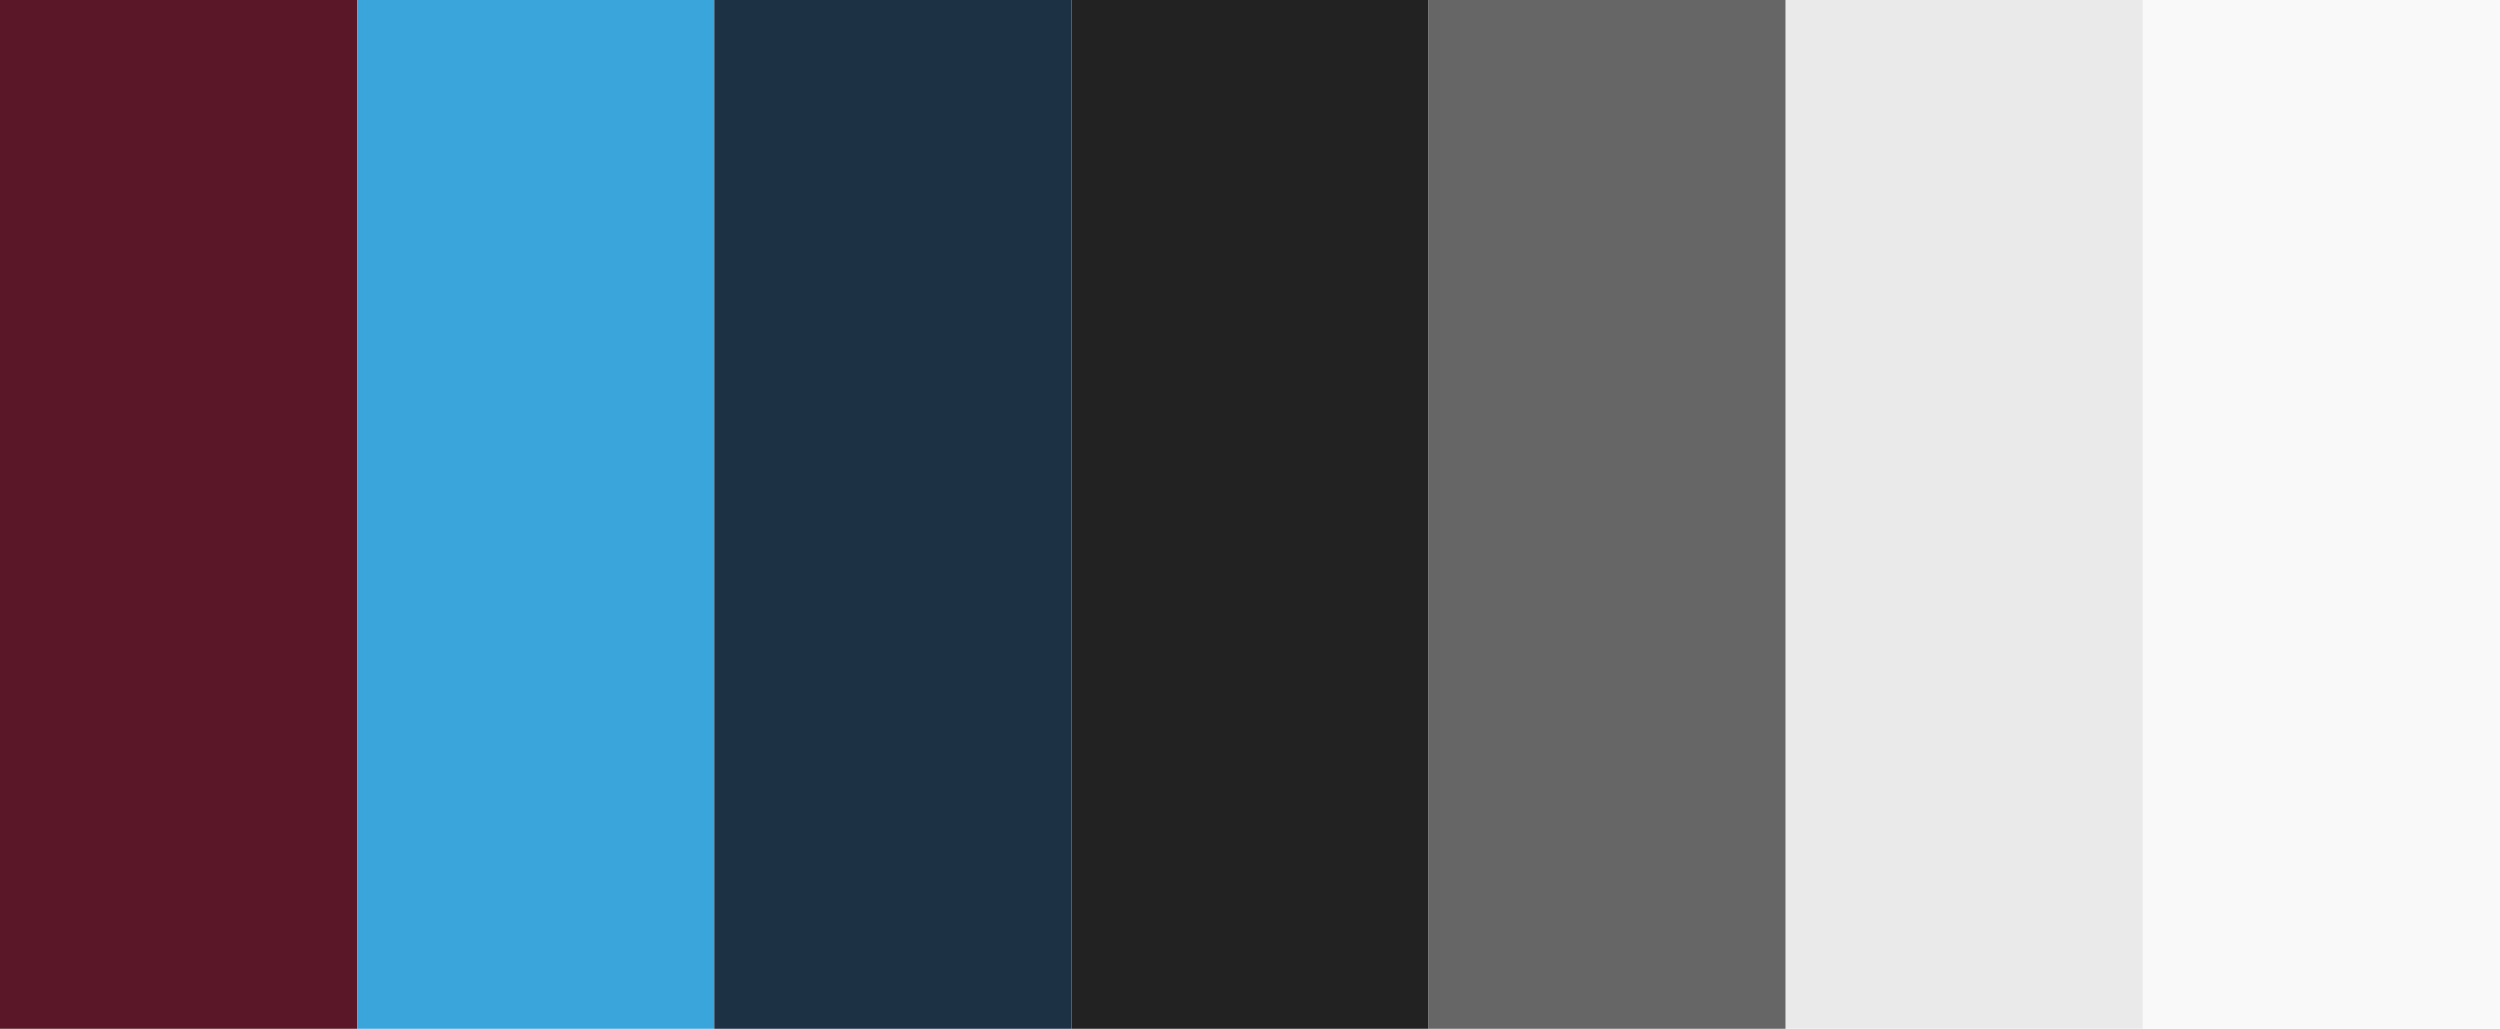
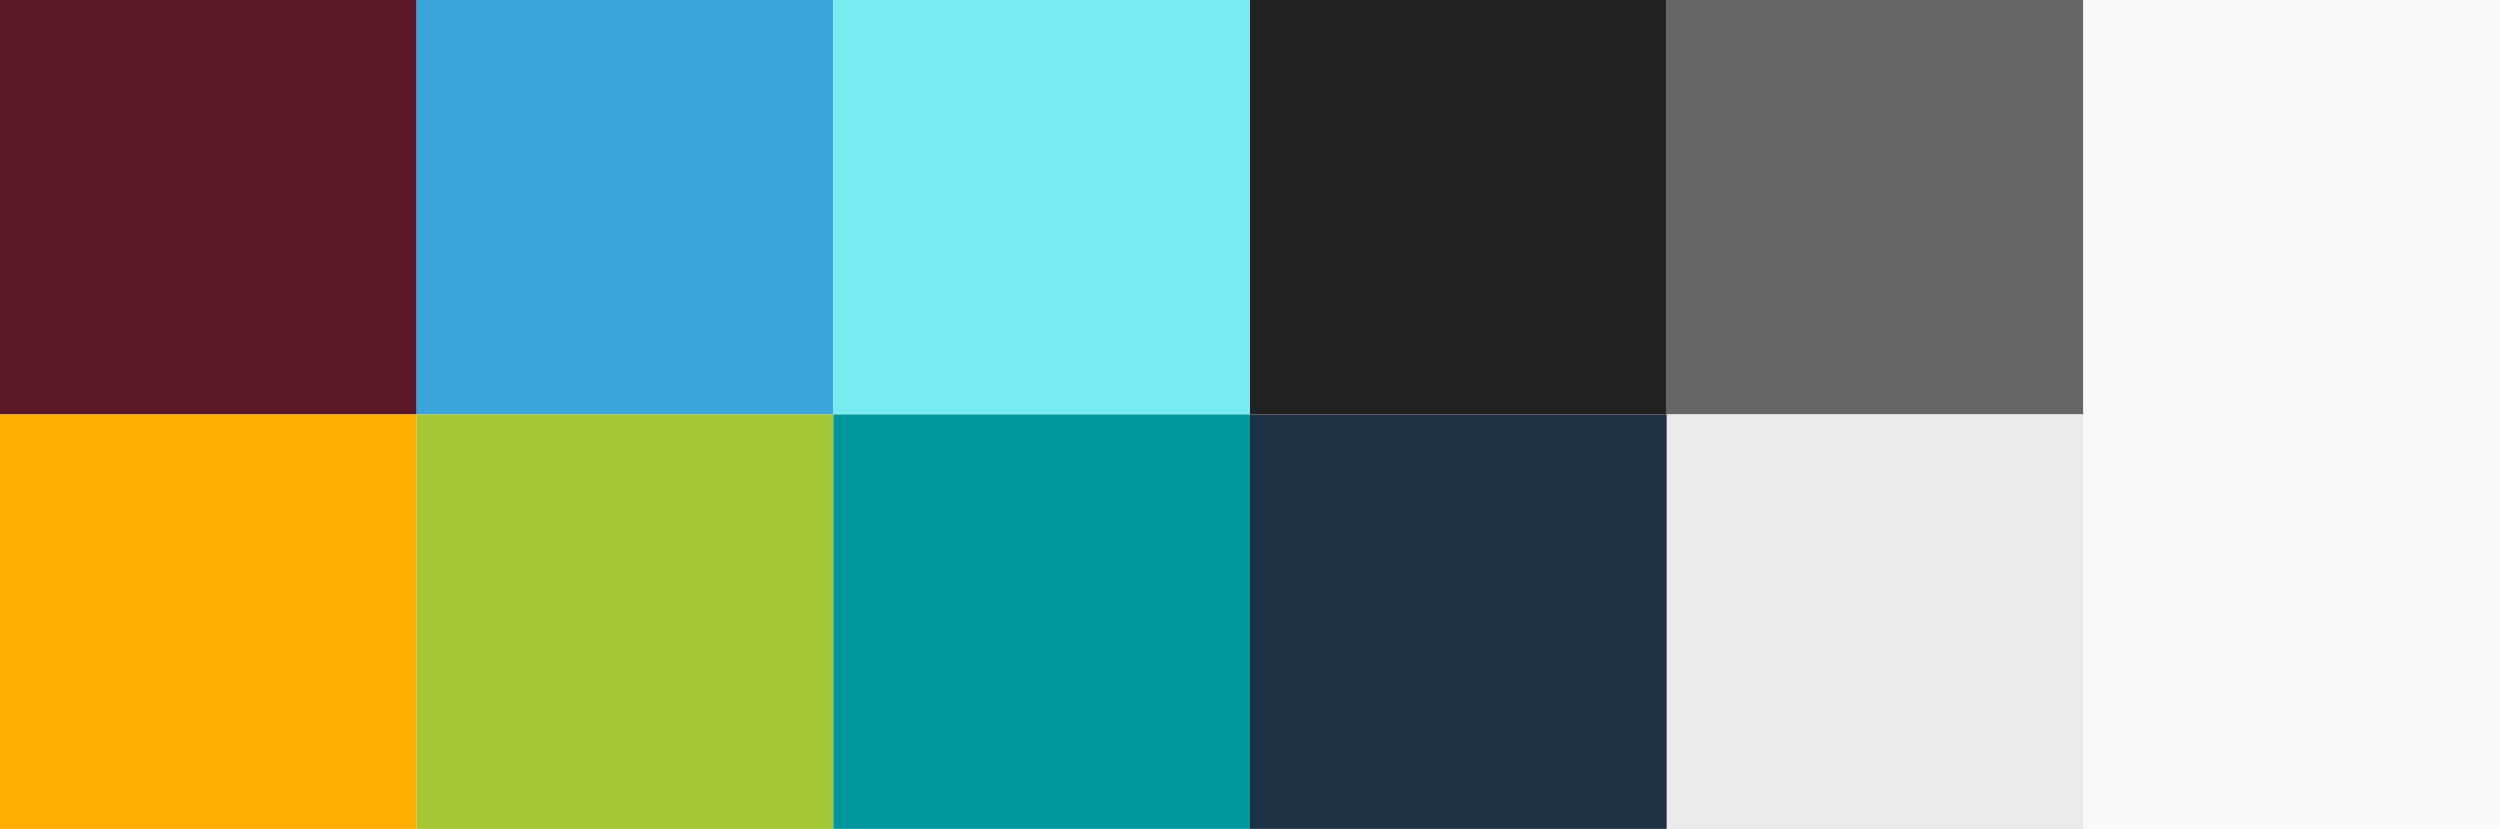
- <svg xmlns="http://www.w3.org/2000/svg" width="250.699mm" height="103.166mm" viewBox="0 0 250.699 103.166" version="1.1" id="svg8">
+ <svg xmlns="http://www.w3.org/2000/svg" width="599.753mm" height="198.849mm" viewBox="0 0 599.753 198.848" version="1.1" id="svg8">
  <defs id="defs2" />
-   <g id="layer1" transform="translate(102.3642,-39.35218)">
-     <rect style="fill:#222222;fill-opacity:1;fill-rule:nonzero;stroke:none;stroke-width:10.583;stroke-miterlimit:10;stroke-dasharray:none;stroke-dashoffset:0;stroke-opacity:1" id="rect815" width="35.814" height="103.166" x="5.078" y="39.352" />
-     <rect style="fill:#666666;fill-opacity:1;fill-rule:nonzero;stroke:none;stroke-width:10.583;stroke-miterlimit:10;stroke-dasharray:none;stroke-dashoffset:0;stroke-opacity:1" id="rect815-0" width="35.814" height="103.166" x="40.892" y="39.352" />
-     <rect style="fill:#eaeaea;fill-opacity:1;fill-rule:nonzero;stroke:none;stroke-width:10.583;stroke-miterlimit:10;stroke-dasharray:none;stroke-dashoffset:0;stroke-opacity:1" id="rect815-0-9" width="35.814" height="103.166" x="76.706" y="39.352" />
-     <rect style="fill:#f9f9f9;fill-opacity:1;fill-rule:nonzero;stroke:none;stroke-width:10.583;stroke-miterlimit:10;stroke-dasharray:none;stroke-dashoffset:0;stroke-opacity:1" id="rect815-0-9-5" width="35.814" height="103.166" x="112.52" y="39.352" />
-     <rect style="fill:#591728;fill-opacity:1;fill-rule:nonzero;stroke:none;stroke-width:10.583;stroke-miterlimit:10;stroke-dasharray:none;stroke-dashoffset:0;stroke-opacity:1" id="rect815-0-9-5-9" width="35.814" height="103.166" x="-102.364" y="39.352" />
-     <rect style="fill:#39a5db;fill-opacity:1;fill-rule:nonzero;stroke:none;stroke-width:10.583;stroke-miterlimit:10;stroke-dasharray:none;stroke-dashoffset:0;stroke-opacity:1" id="rect815-0-9-5-9-8" width="35.814" height="103.166" x="-66.55" y="39.352" />
-     <rect style="fill:#1c3144;fill-opacity:1;fill-rule:nonzero;stroke:none;stroke-width:10.583;stroke-miterlimit:10;stroke-dasharray:none;stroke-dashoffset:0;stroke-opacity:1" id="rect815-0-9-5-9-8-5" width="35.814" height="103.166" x="-30.736" y="39.352" />
+   <g id="layer1" transform="translate(102.3642,81.45365)">
+     <rect style="fill:#222222;fill-opacity:1;fill-rule:nonzero;stroke:none;stroke-width:17.357;stroke-miterlimit:10;stroke-dasharray:none;stroke-dashoffset:0;stroke-opacity:1" id="rect815" width="99.959" height="99.424" x="197.512" y="-81.454" />
+     <rect style="fill:#666666;fill-opacity:1;fill-rule:nonzero;stroke:none;stroke-width:17.357;stroke-miterlimit:10;stroke-dasharray:none;stroke-dashoffset:0;stroke-opacity:1" id="rect815-0" width="99.959" height="99.424" x="297.471" y="-81.454" />
+     <rect style="fill:#eaeaea;fill-opacity:1;fill-rule:nonzero;stroke:none;stroke-width:17.357;stroke-miterlimit:10;stroke-dasharray:none;stroke-dashoffset:0;stroke-opacity:1" id="rect815-0-9" width="99.959" height="99.424" x="297.471" y="17.971" />
+     <rect style="fill:#f9f9f9;fill-opacity:1;fill-rule:nonzero;stroke:none;stroke-width:24.547;stroke-miterlimit:10;stroke-dasharray:none;stroke-dashoffset:0;stroke-opacity:1" id="rect815-0-9-5" width="99.959" height="198.849" x="397.43" y="-81.454" />
+     <rect style="fill:#591728;fill-opacity:1;fill-rule:nonzero;stroke:none;stroke-width:17.357;stroke-miterlimit:10;stroke-dasharray:none;stroke-dashoffset:0;stroke-opacity:1" id="rect815-0-9-5-9" width="99.959" height="99.424" x="-102.364" y="-81.454" />
+     <rect style="fill:#39a5db;fill-opacity:1;fill-rule:nonzero;stroke:none;stroke-width:17.357;stroke-miterlimit:10;stroke-dasharray:none;stroke-dashoffset:0;stroke-opacity:1" id="rect815-0-9-5-9-8" width="99.959" height="99.424" x="-2.405" y="-81.454" />
+     <rect style="fill:#1c3144;fill-opacity:1;fill-rule:nonzero;stroke:none;stroke-width:17.357;stroke-miterlimit:10;stroke-dasharray:none;stroke-dashoffset:0;stroke-opacity:1" id="rect815-0-9-5-9-8-5" width="99.959" height="99.424" x="197.512" y="17.971" />
+     <rect style="fill:#77ebef;fill-opacity:1;fill-rule:nonzero;stroke:none;stroke-width:17.357;stroke-miterlimit:10;stroke-dasharray:none;stroke-dashoffset:0;stroke-opacity:1" id="rect815-3" width="99.959" height="99.424" x="97.553" y="-81.454" />
+     <rect style="fill:#a5c736;fill-opacity:1;fill-rule:nonzero;stroke:none;stroke-width:17.357;stroke-miterlimit:10;stroke-dasharray:none;stroke-dashoffset:0;stroke-opacity:1" id="rect815-0-9-5-9-3" width="99.959" height="99.424" x="-2.405" y="17.971" />
+     <rect style="fill:#00979d;fill-opacity:1;fill-rule:nonzero;stroke:none;stroke-width:17.357;stroke-miterlimit:10;stroke-dasharray:none;stroke-dashoffset:0;stroke-opacity:1" id="rect815-0-9-5-9-8-56" width="99.959" height="99.424" x="97.553" y="17.971" />
+     <rect style="fill:#ffae00;fill-opacity:1;fill-rule:nonzero;stroke:none;stroke-width:17.357;stroke-miterlimit:10;stroke-dasharray:none;stroke-dashoffset:0;stroke-opacity:1" id="rect815-0-9-5-9-8-56-9" width="99.959" height="99.424" x="-102.364" y="17.971" />
  </g>
</svg>
